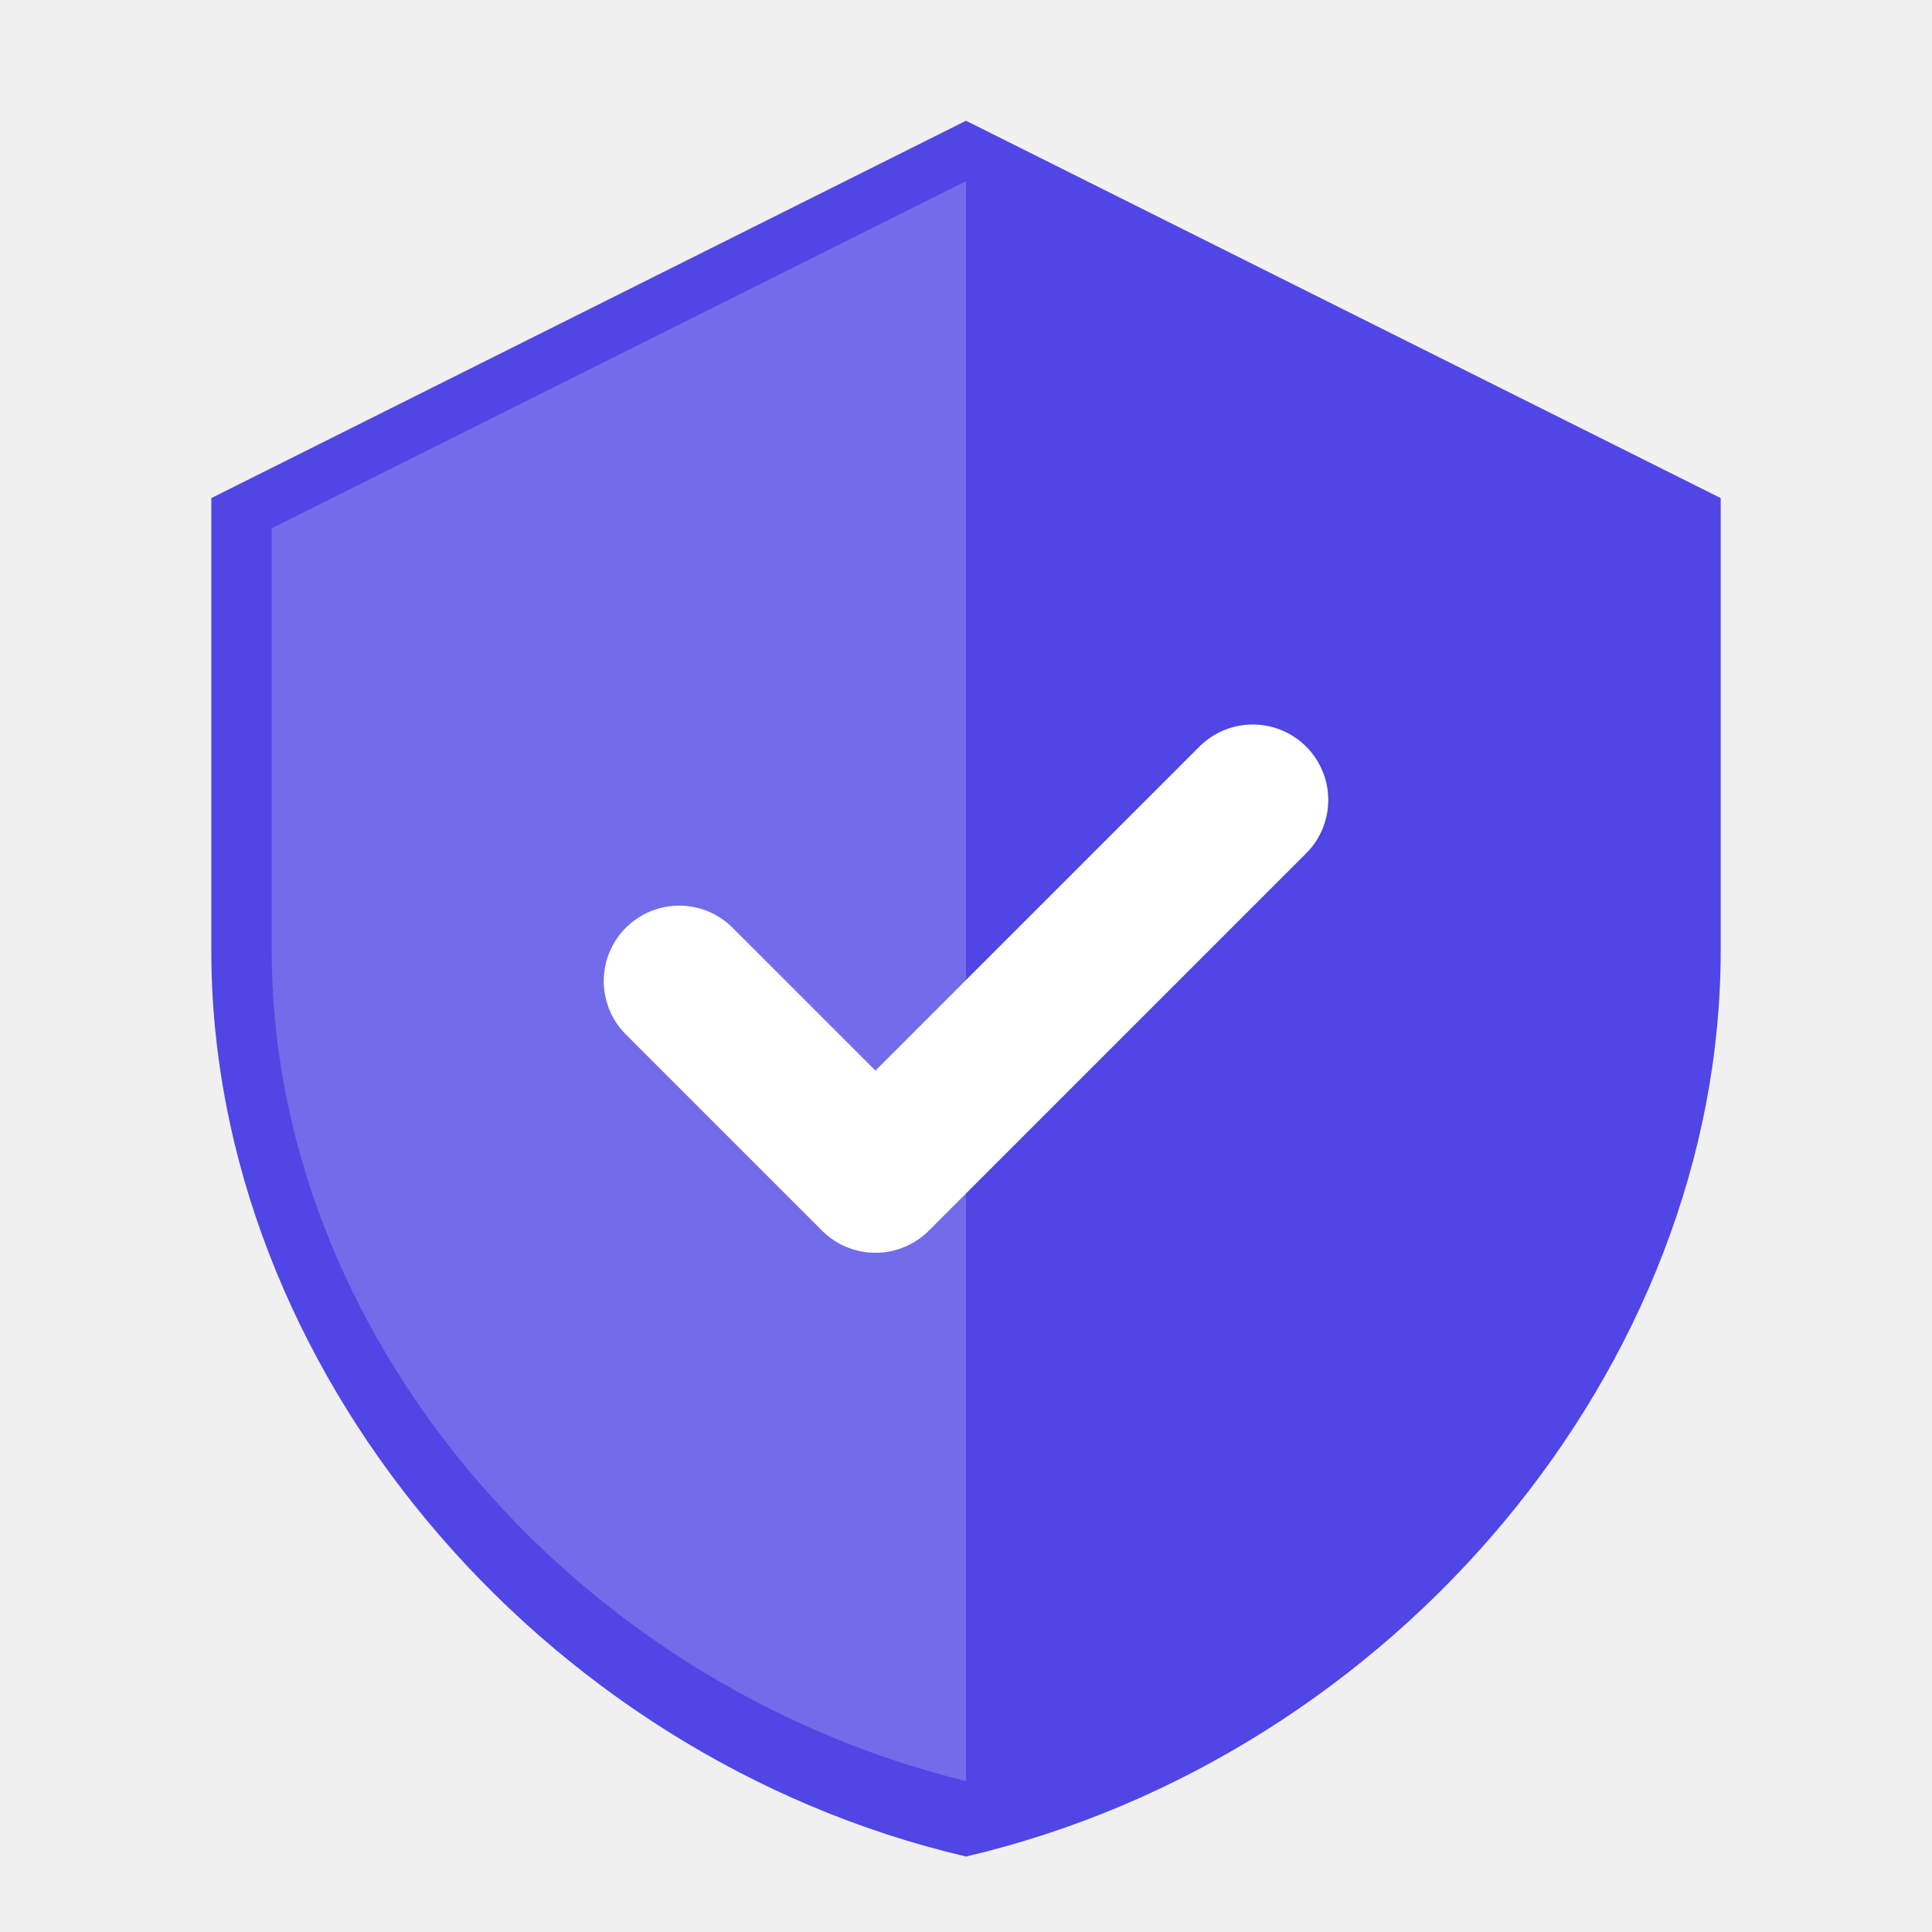
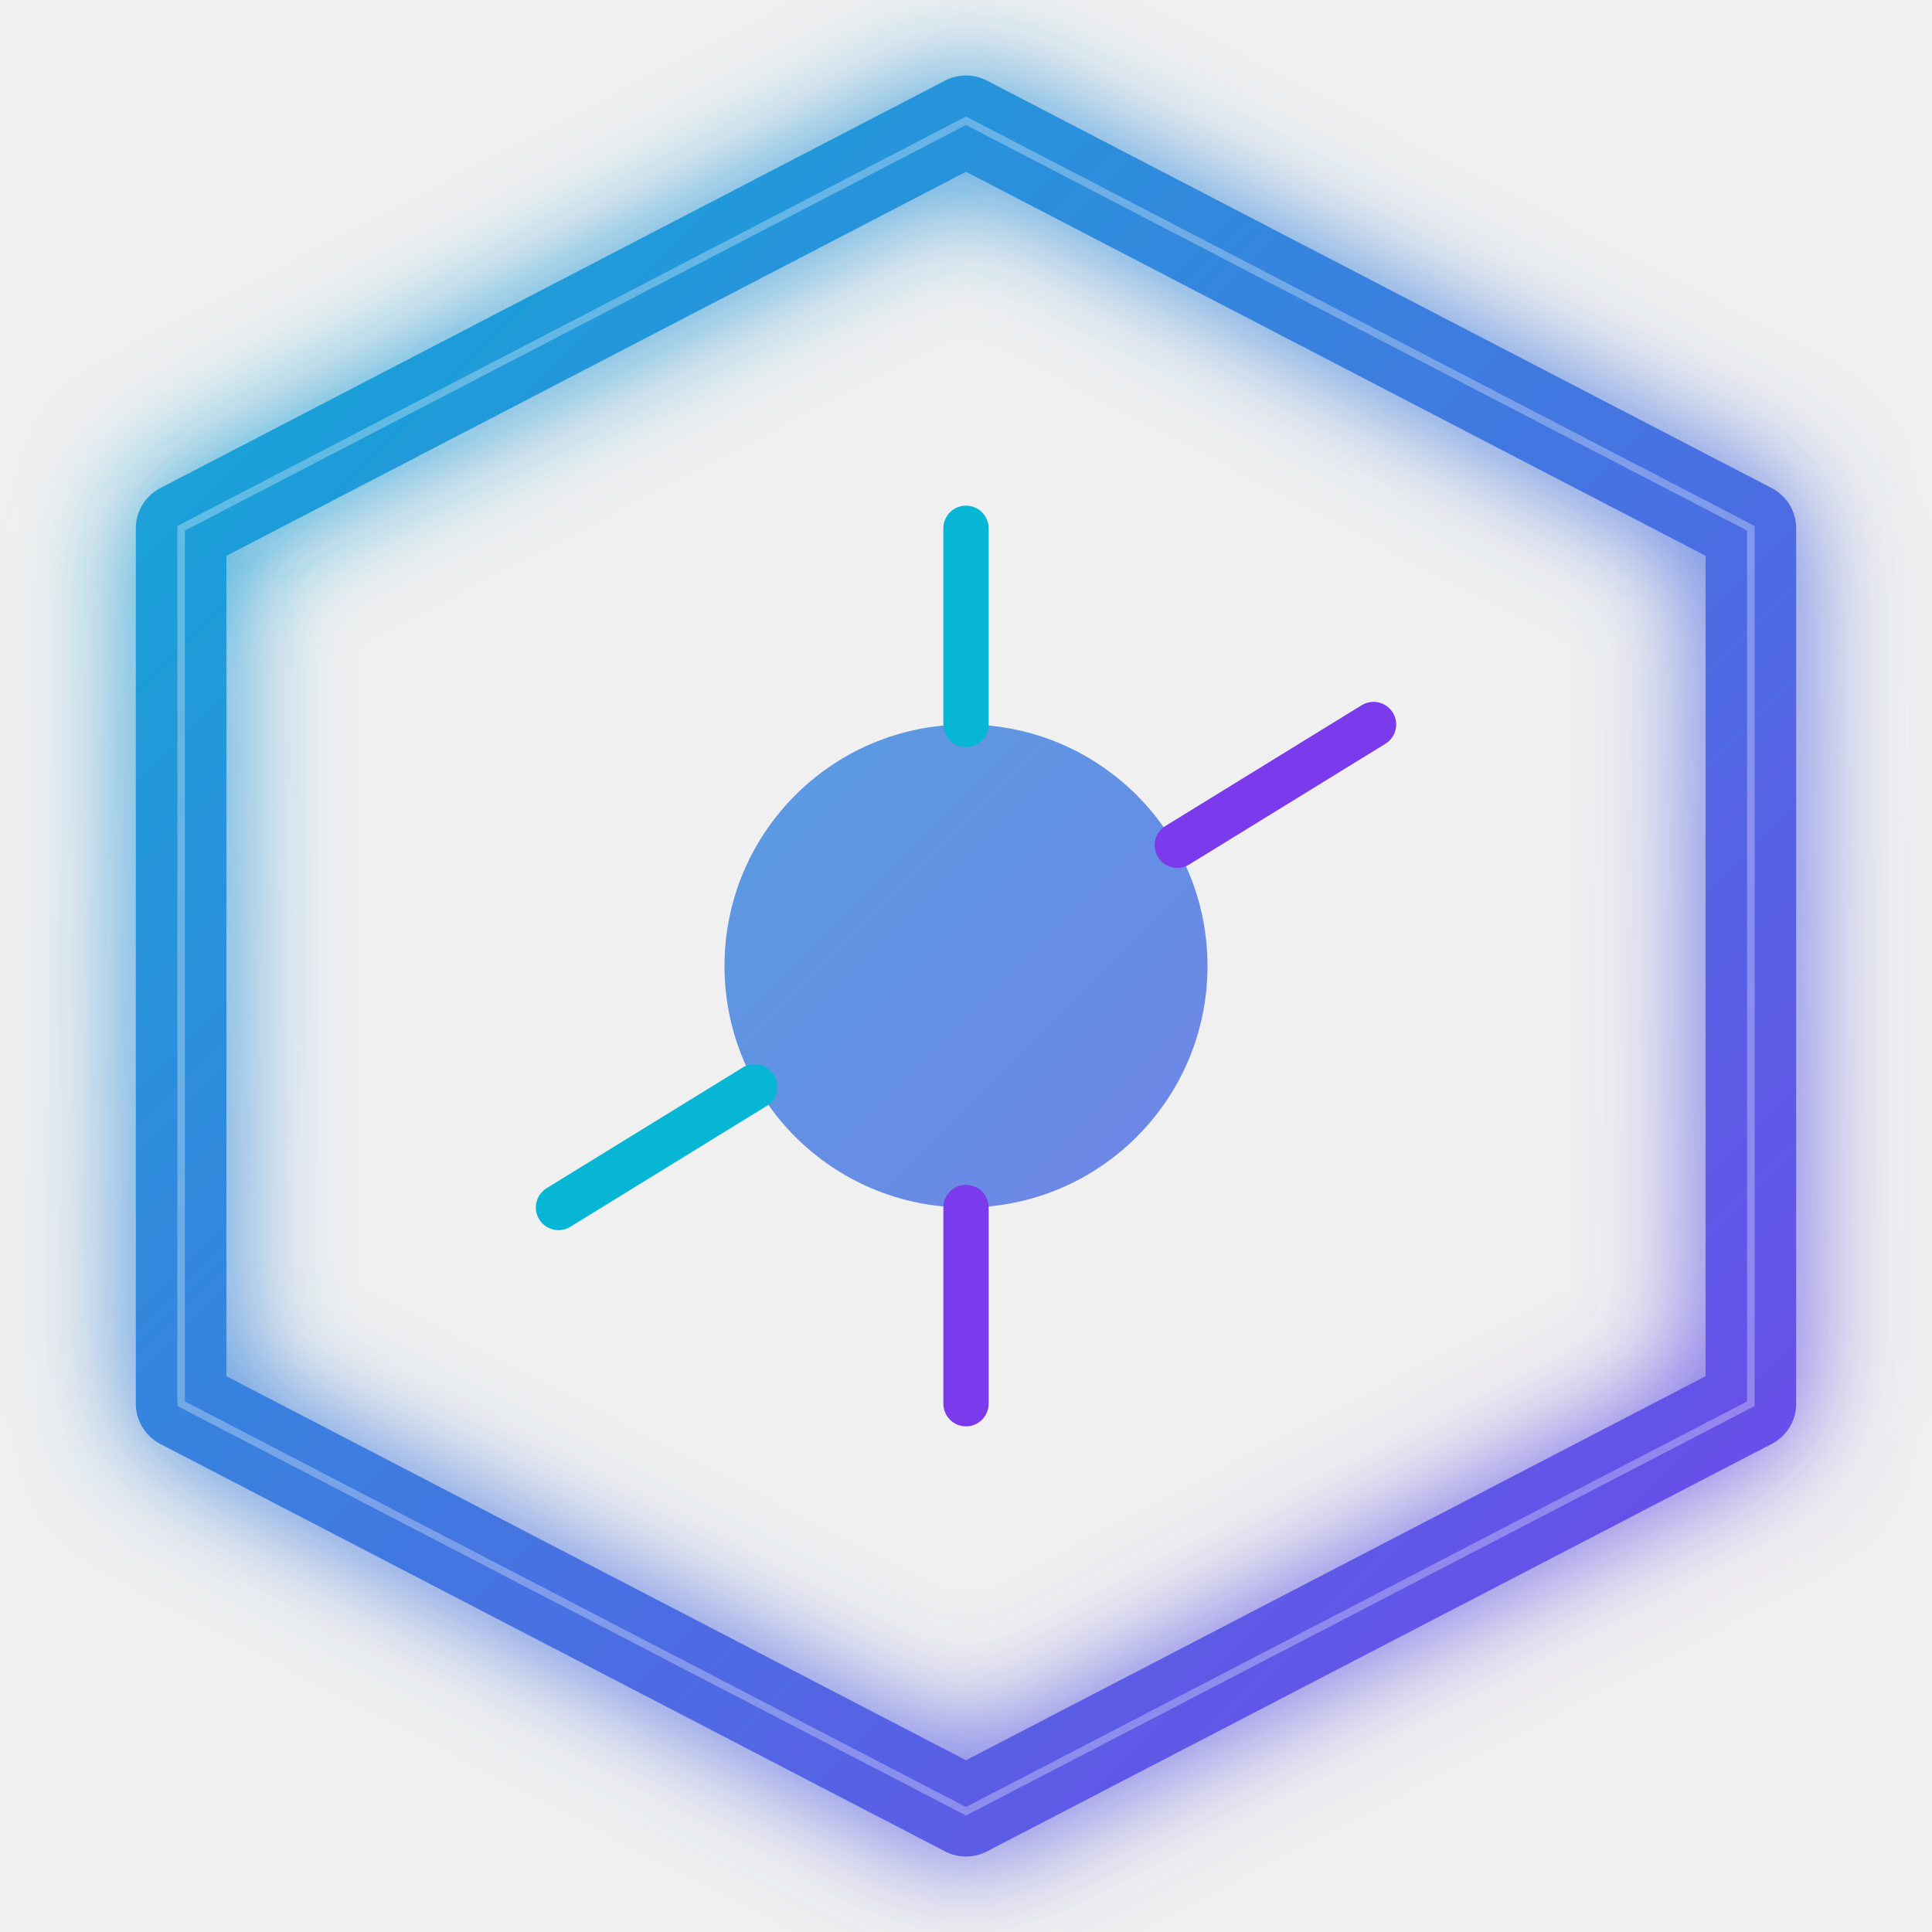
- <svg xmlns="http://www.w3.org/2000/svg" viewBox="0 0 512 512">
-   <path d="M256 32L56 132v120c0 110 86.4 213.4 200 240 113.6-26.6 200-130 200-240V132L256 32z" fill="#4f46e5" />
-   <path d="M256 48L72 140v112c0 100 78 194 184 220V48z" fill="#ffffff" opacity="0.2" />
-   <path d="M180 260l52 52 100-100" fill="none" stroke="#ffffff" stroke-width="40" stroke-linecap="round" stroke-linejoin="round" />
+ <svg xmlns="http://www.w3.org/2000/svg" width="512" height="512" viewBox="0 0 512 512" fill="none">
+   <defs>
+     <linearGradient id="cyberGrad" x1="0" y1="0" x2="512" y2="512" gradientUnits="userSpaceOnUse">
+       <stop offset="0%" stop-color="#06b6d4" />
+       <stop offset="100%" stop-color="#7c3aed" />
+     </linearGradient>
+     <filter id="neonGlow" x="-50%" y="-50%" width="200%" height="200%">
+       <feGaussianBlur stdDeviation="15" result="coloredBlur" />
+       <feMerge>
+         <feMergeNode in="coloredBlur" />
+         <feMergeNode in="SourceGraphic" />
+       </feMerge>
+     </filter>
+   </defs>
+   <path d="M256 32L464 140V372L256 480L48 372V140L256 32Z" stroke="url(#cyberGrad)" stroke-width="24" fill="none" filter="url(#neonGlow)" stroke-linejoin="round" />
+   <circle cx="256" cy="256" r="64" fill="url(#cyberGrad)" opacity="0.8" />
+   <path d="M256 192V140" stroke="#06b6d4" stroke-width="12" stroke-linecap="round" />
+   <path d="M256 320V372" stroke="#7c3aed" stroke-width="12" stroke-linecap="round" />
+   <path d="M312 224L364 192" stroke="#7c3aed" stroke-width="12" stroke-linecap="round" />
+   <path d="M200 288L148 320" stroke="#06b6d4" stroke-width="12" stroke-linecap="round" />
+   <path d="M256 32 L464 140 L464 372 L256 480 L48 372 L48 140 Z" stroke="white" stroke-width="2" opacity="0.3" fill="none" />
</svg>
